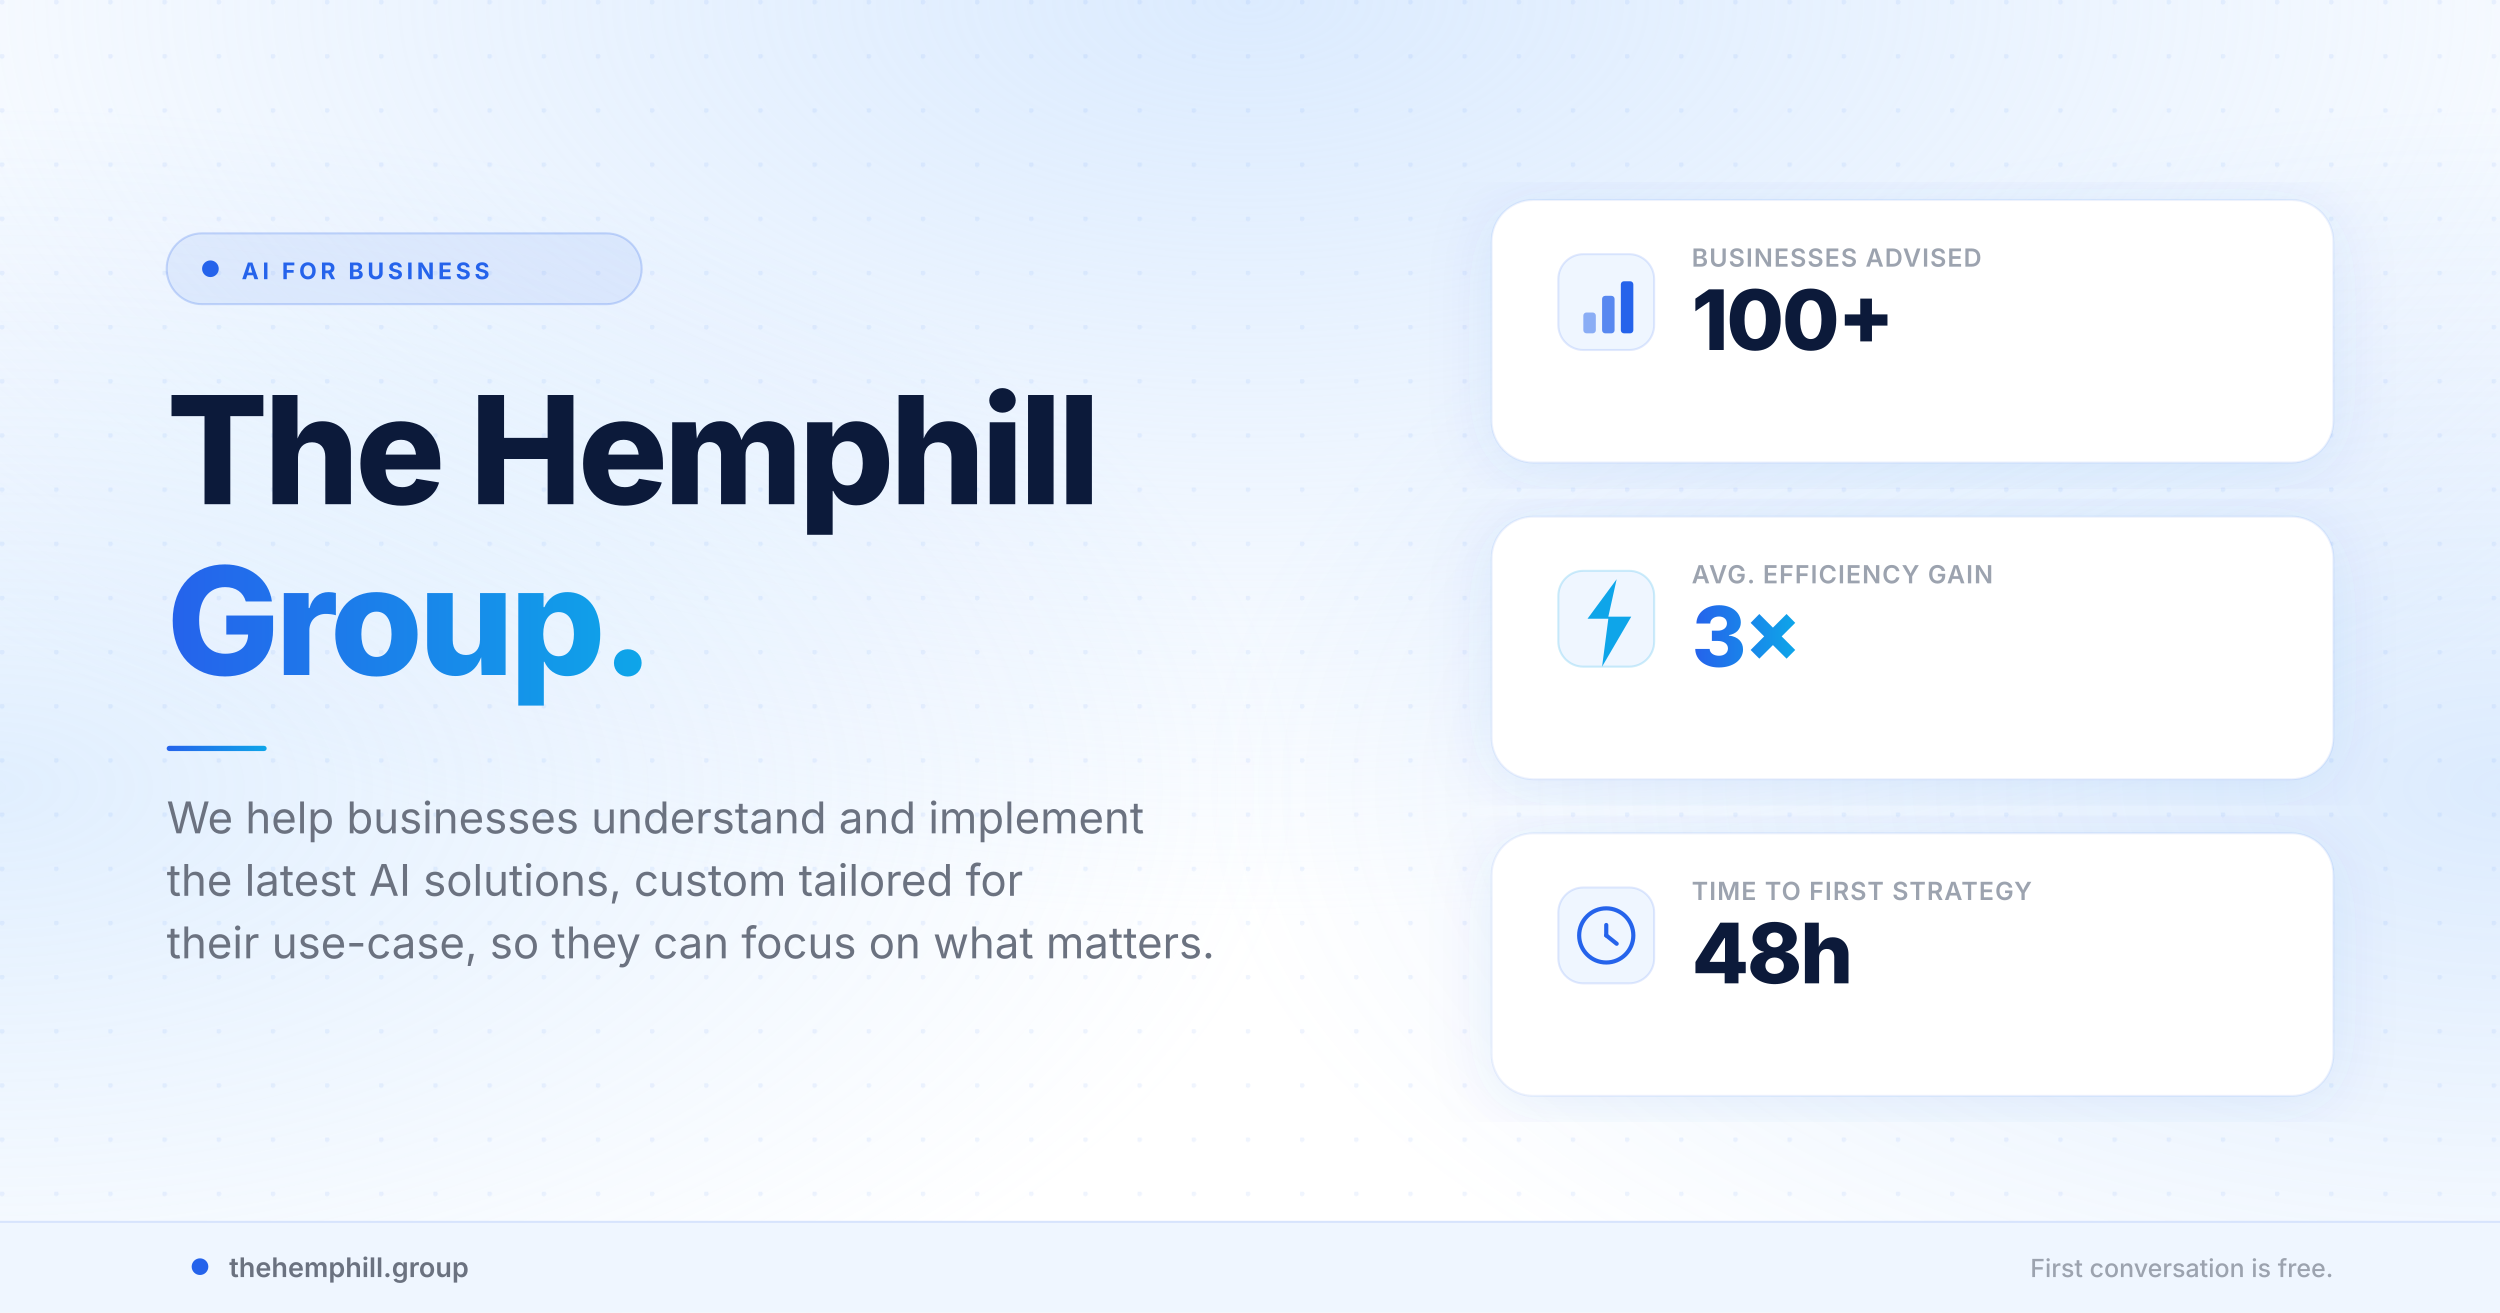
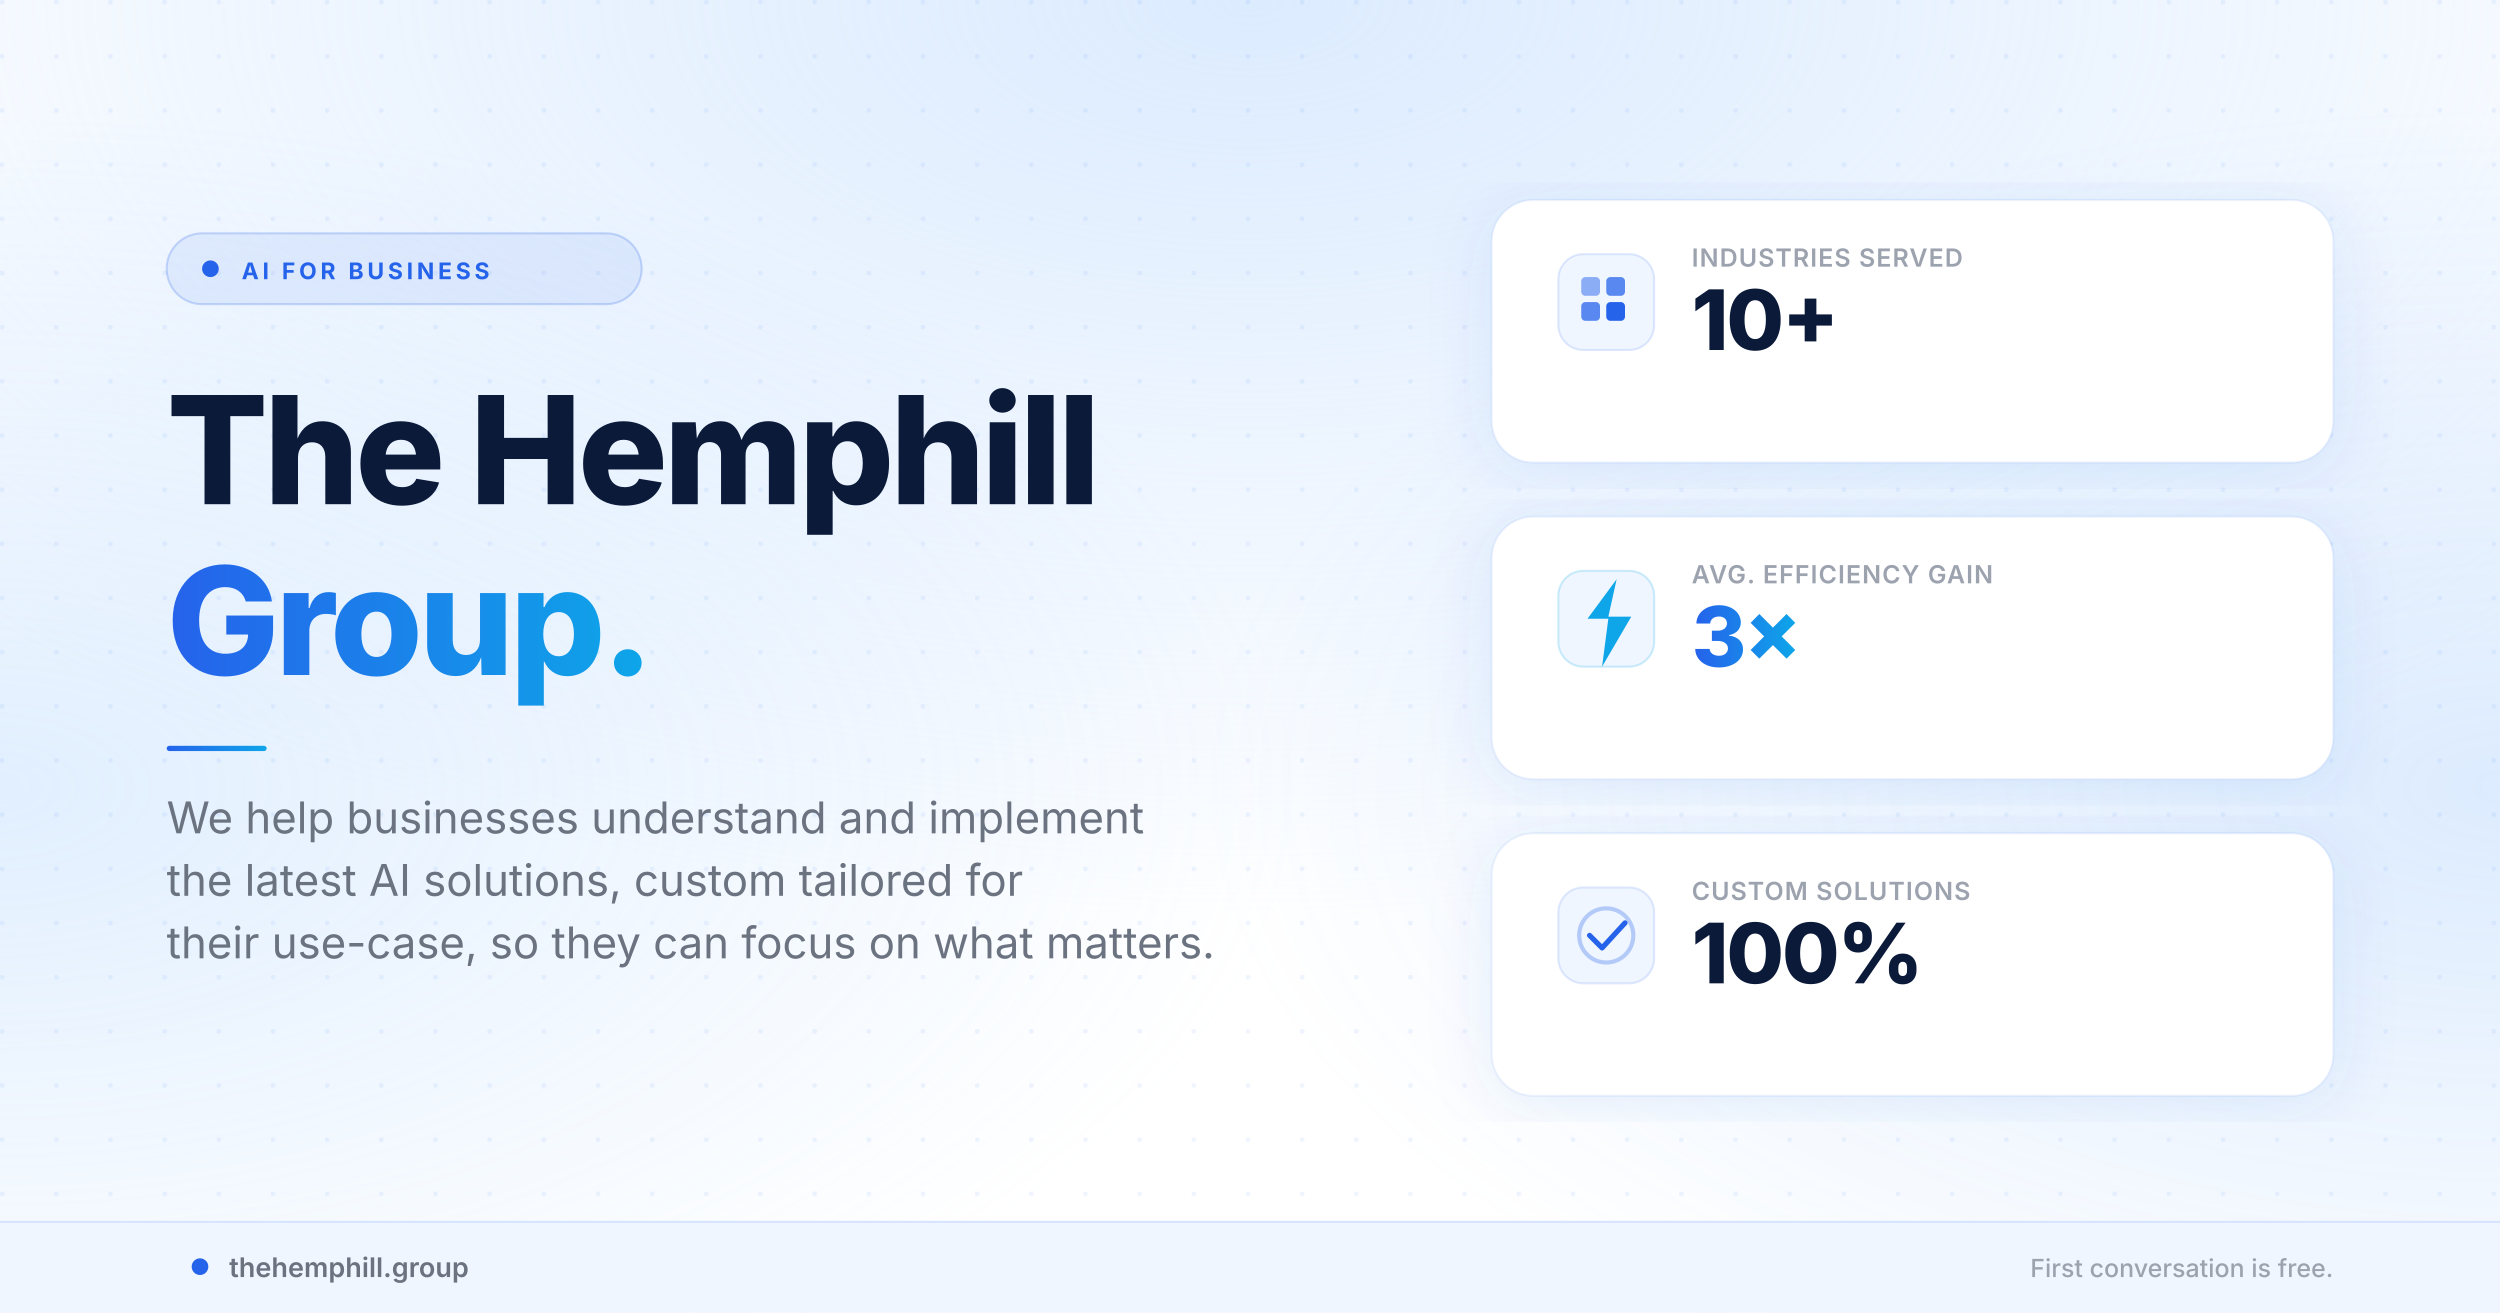
<svg xmlns="http://www.w3.org/2000/svg" width="1200" height="630" viewBox="0 0 1200 630">
  <defs>
    <radialGradient id="vg1" cx="50%" cy="0%" r="70%">
      <stop offset="0%" stop-color="#bfdbfe" stop-opacity="0.55" />
      <stop offset="100%" stop-color="#bfdbfe" stop-opacity="0" />
    </radialGradient>
    <radialGradient id="vg2" cx="0%" cy="60%" r="52%">
      <stop offset="0%" stop-color="#93c5fd" stop-opacity="0.28" />
      <stop offset="100%" stop-color="#93c5fd" stop-opacity="0" />
    </radialGradient>
    <radialGradient id="vg3" cx="100%" cy="60%" r="52%">
      <stop offset="0%" stop-color="#60a5fa" stop-opacity="0.22" />
      <stop offset="100%" stop-color="#60a5fa" stop-opacity="0" />
    </radialGradient>
    <linearGradient id="tg" x1="0%" y1="0%" x2="100%" y2="0%">
      <stop offset="0%" stop-color="#2563eb" />
      <stop offset="100%" stop-color="#0ea5e9" />
    </linearGradient>
    <linearGradient id="btnGrad" x1="0%" y1="0%" x2="100%" y2="100%">
      <stop offset="0%" stop-color="#1d4ed8" />
      <stop offset="100%" stop-color="#2563eb" />
    </linearGradient>
    <filter id="cs">
      <feDropShadow dx="0" dy="4" stdDeviation="16" flood-color="#1d4ed8" flood-opacity="0.09" />
    </filter>
    <filter id="cs2">
      <feDropShadow dx="0" dy="2" stdDeviation="8" flood-color="#1d4ed8" flood-opacity="0.12" />
    </filter>
    <pattern id="dg" x="0" y="0" width="26" height="26" patternUnits="userSpaceOnUse">
      <circle cx="1" cy="1" r="1.2" fill="#2563eb" opacity="0.07" />
    </pattern>
  </defs>
  <rect width="1200" height="630" fill="#ffffff" />
  <rect width="1200" height="630" fill="url(#vg1)" />
  <rect width="1200" height="630" fill="url(#vg2)" />
  <rect width="1200" height="630" fill="url(#vg3)" />
  <rect width="1200" height="630" fill="url(#dg)" />
  <rect x="80" y="112" width="228" height="34" rx="17" fill="#2563eb" fill-opacity="0.08" stroke="#2563eb" stroke-opacity="0.22" stroke-width="1" />
  <circle cx="101" cy="129" r="4" fill="#2563eb" />
  <text x="116" y="134" font-family="-apple-system, BlinkMacSystemFont, 'Segoe UI', sans-serif" font-size="11" font-weight="700" fill="#2563eb" letter-spacing="1.8">AI FOR BUSINESS</text>
  <text x="80" y="242" font-family="-apple-system, BlinkMacSystemFont, 'Segoe UI', sans-serif" font-size="72" font-weight="800" fill="#0c1a3a" letter-spacing="-2">The Hemphill</text>
  <text x="80" y="324" font-family="-apple-system, BlinkMacSystemFont, 'Segoe UI', sans-serif" font-size="72" font-weight="800" fill="url(#tg)" letter-spacing="-2">Group.</text>
  <rect x="80" y="358" width="48" height="2.5" rx="1.25" fill="url(#tg)" />
  <text x="80" y="400" font-family="-apple-system, BlinkMacSystemFont, 'Segoe UI', sans-serif" font-size="21" font-weight="400" fill="#6b7280">We help businesses understand and implement</text>
  <text x="80" y="430" font-family="-apple-system, BlinkMacSystemFont, 'Segoe UI', sans-serif" font-size="21" font-weight="400" fill="#6b7280">the latest AI solutions, custom tailored for</text>
  <text x="80" y="460" font-family="-apple-system, BlinkMacSystemFont, 'Segoe UI', sans-serif" font-size="21" font-weight="400" fill="#6b7280">their use-case, so they can focus on what matters.</text>
  <rect x="716" y="96" width="404" height="126" rx="20" fill="white" filter="url(#cs)" stroke="#2563eb" stroke-opacity="0.08" stroke-width="1" />
  <rect x="748" y="122" width="46" height="46" rx="12" fill="#eff6ff" stroke="#2563eb" stroke-opacity="0.14" stroke-width="1" />
-   <rect x="760" y="150" width="6" height="10" rx="1.5" fill="#2563eb" opacity="0.5" />
-   <rect x="769" y="142" width="6" height="18" rx="1.5" fill="#2563eb" opacity="0.75" />
-   <rect x="778" y="135" width="6" height="25" rx="1.5" fill="#2563eb" />
-   <text x="812" y="128" font-family="-apple-system, BlinkMacSystemFont, 'Segoe UI', sans-serif" font-size="12" font-weight="600" fill="#9ca3af" letter-spacing="0.5">BUSINESSES ADVISED</text>
-   <text x="812" y="168" font-family="-apple-system, BlinkMacSystemFont, 'Segoe UI', sans-serif" font-size="40" font-weight="800" fill="#0c1a3a" letter-spacing="-1">100+</text>
+   <rect x="759" y="133" width="9" height="9" rx="2" fill="#2563eb" opacity="0.5" />
+   <rect x="771" y="133" width="9" height="9" rx="2" fill="#2563eb" opacity="0.75" />
+   <rect x="759" y="145" width="9" height="9" rx="2" fill="#2563eb" opacity="0.75" />
+   <rect x="771" y="145" width="9" height="9" rx="2" fill="#2563eb" />
+   <text x="812" y="128" font-family="-apple-system, BlinkMacSystemFont, 'Segoe UI', sans-serif" font-size="12" font-weight="600" fill="#9ca3af" letter-spacing="0.5">INDUSTRIES SERVED</text>
+   <text x="812" y="168" font-family="-apple-system, BlinkMacSystemFont, 'Segoe UI', sans-serif" font-size="40" font-weight="800" fill="#0c1a3a" letter-spacing="-1">10+</text>
  <rect x="716" y="248" width="404" height="126" rx="20" fill="white" filter="url(#cs)" stroke="#2563eb" stroke-opacity="0.08" stroke-width="1" />
  <rect x="748" y="274" width="46" height="46" rx="12" fill="#eff6ff" stroke="#0ea5e9" stroke-opacity="0.2" stroke-width="1" />
  <polygon points="776,278 762,297 772,297 769,320 783,296 772,296" fill="#0ea5e9" />
  <text x="812" y="280" font-family="-apple-system, BlinkMacSystemFont, 'Segoe UI', sans-serif" font-size="12" font-weight="600" fill="#9ca3af" letter-spacing="0.5">AVG. EFFICIENCY GAIN</text>
  <text x="812" y="320" font-family="-apple-system, BlinkMacSystemFont, 'Segoe UI', sans-serif" font-size="40" font-weight="800" fill="url(#tg)" letter-spacing="-1">3×</text>
  <rect x="716" y="400" width="404" height="126" rx="20" fill="white" filter="url(#cs)" stroke="#2563eb" stroke-opacity="0.08" stroke-width="1" />
  <rect x="748" y="426" width="46" height="46" rx="12" fill="#eff6ff" stroke="#2563eb" stroke-opacity="0.14" stroke-width="1" />
-   <circle cx="771" cy="449" r="13" fill="none" stroke="#2563eb" stroke-width="2" />
-   <line x1="771" y1="444" x2="771" y2="449" stroke="#2563eb" stroke-width="2" stroke-linecap="round" />
-   <line x1="771" y1="449" x2="776" y2="453" stroke="#2563eb" stroke-width="2" stroke-linecap="round" />
-   <text x="812" y="432" font-family="-apple-system, BlinkMacSystemFont, 'Segoe UI', sans-serif" font-size="12" font-weight="600" fill="#9ca3af" letter-spacing="0.5">TIME TO FIRST STRATEGY</text>
-   <text x="812" y="472" font-family="-apple-system, BlinkMacSystemFont, 'Segoe UI', sans-serif" font-size="40" font-weight="800" fill="#0c1a3a" letter-spacing="-1">48h</text>
+   <circle cx="771" cy="449" r="13" fill="none" stroke="#2563eb" stroke-width="2" stroke-opacity="0.3" />
+   <polyline points="763,449 769,455 780,443" fill="none" stroke="#2563eb" stroke-width="2.5" stroke-linecap="round" stroke-linejoin="round" />
+   <text x="812" y="432" font-family="-apple-system, BlinkMacSystemFont, 'Segoe UI', sans-serif" font-size="12" font-weight="600" fill="#9ca3af" letter-spacing="0.5">CUSTOM SOLUTIONS</text>
+   <text x="812" y="472" font-family="-apple-system, BlinkMacSystemFont, 'Segoe UI', sans-serif" font-size="40" font-weight="800" fill="#0c1a3a" letter-spacing="-1">100%</text>
  <rect x="0" y="586" width="1200" height="44" fill="#eff6ff" />
  <rect x="0" y="586" width="1200" height="1" fill="#2563eb" fill-opacity="0.12" />
  <circle cx="96" cy="608" r="4" fill="#2563eb" />
  <text x="110" y="613" font-family="-apple-system, BlinkMacSystemFont, 'Segoe UI', sans-serif" font-size="13" font-weight="600" fill="#6b7280">thehemphill.group</text>
  <text x="1120" y="613" font-family="-apple-system, BlinkMacSystemFont, 'Segoe UI', sans-serif" font-size="12" font-weight="500" fill="#9ca3af" text-anchor="end">First conversation is free.</text>
</svg>
